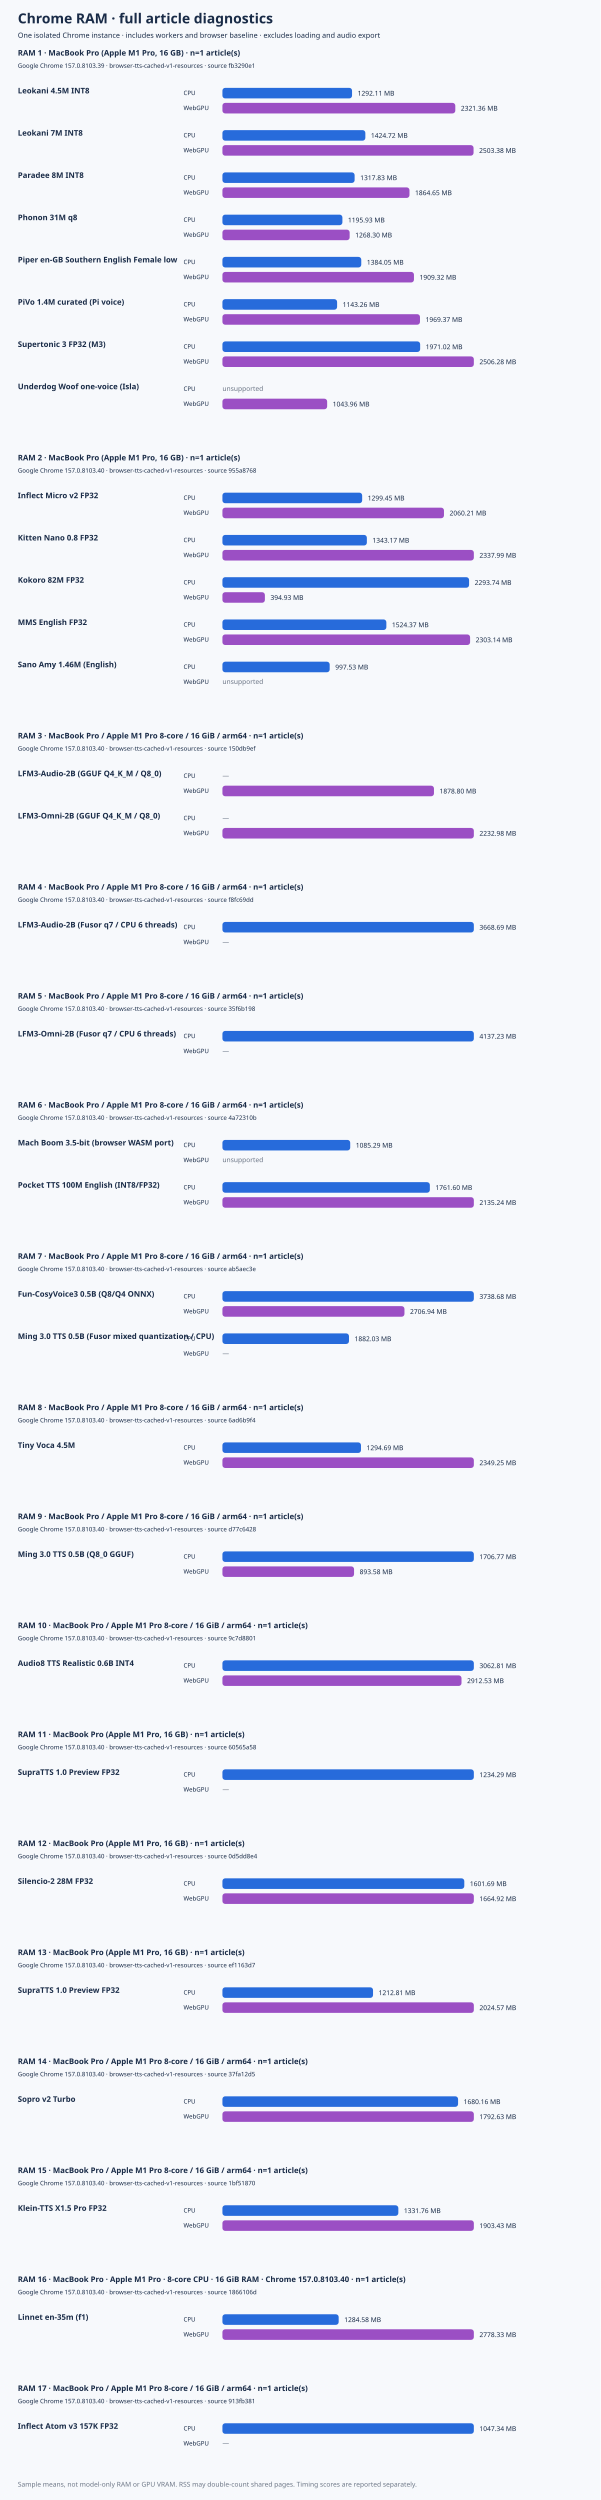
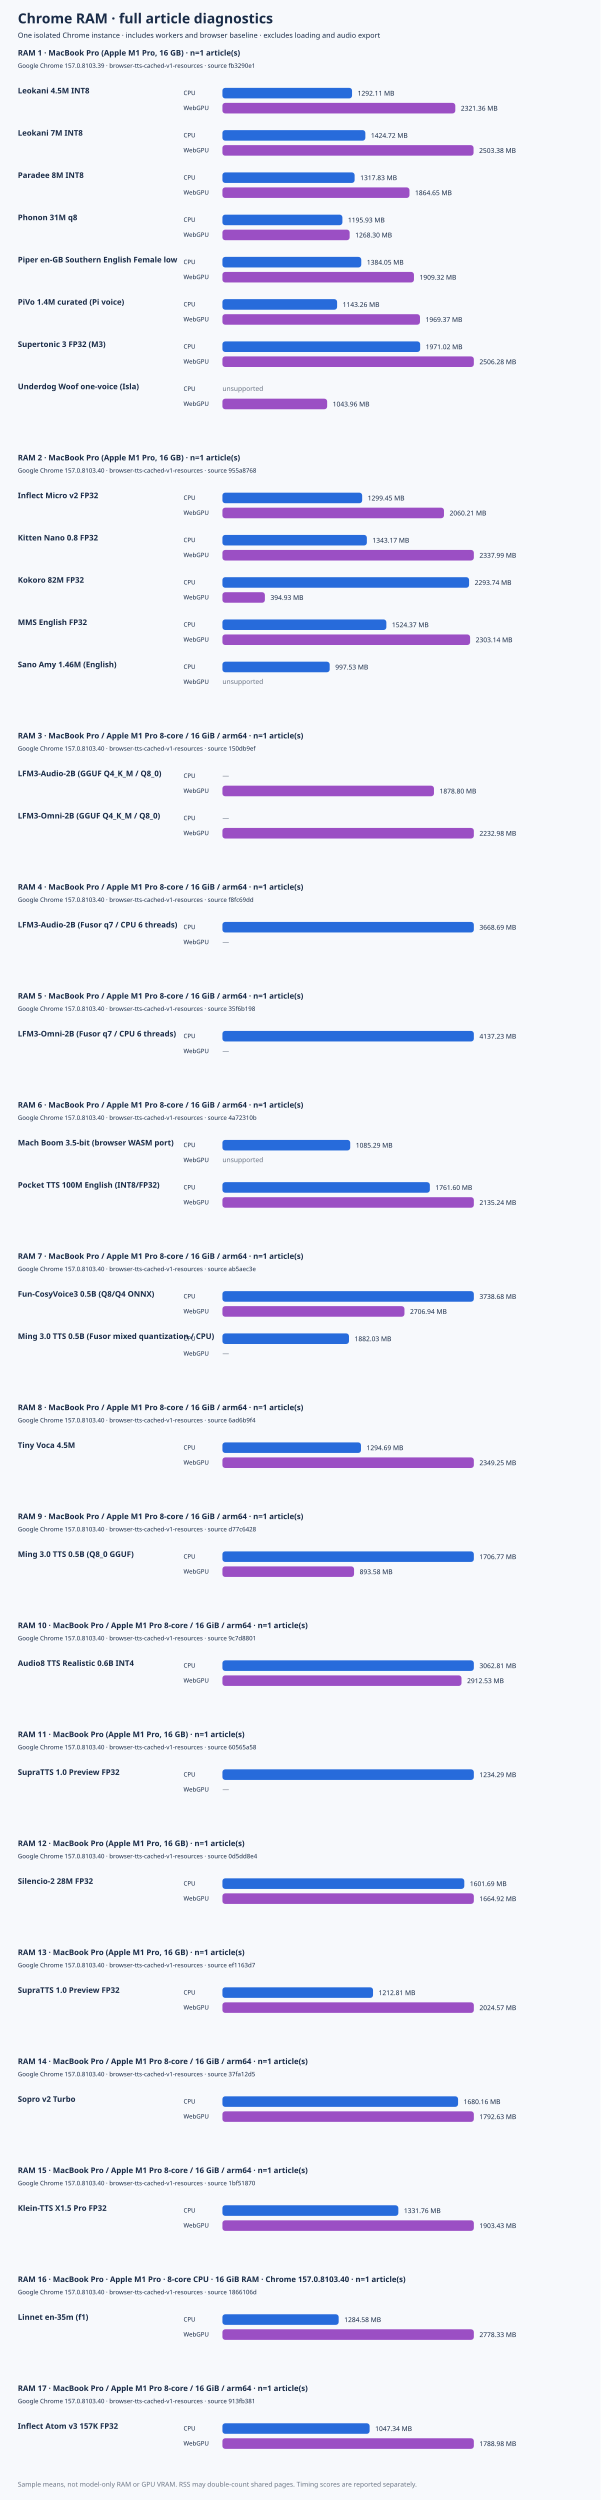
<svg xmlns="http://www.w3.org/2000/svg" width="1080" height="4496" viewBox="0 0 1080 4496" role="img" aria-labelledby="title desc">
  <rect width="100%" height="100%" fill="#f7f9fc" />
  <g font-family="system-ui,sans-serif" fill="#192b47">
    <text x="32" y="42" font-size="25" font-weight="700">Chrome RAM · full article diagnostics</text>
    <text x="32" y="68" font-size="13">One isolated Chrome instance · includes workers and browser baseline · excludes loading and audio export</text>
    <text x="32" y="100" font-size="14" font-weight="700">RAM 1 · MacBook Pro (Apple M1 Pro, 16 GB) · n=1 article(s)</text>
    <text x="32" y="122" font-size="11">Google Chrome 157.0.8103.39 · browser-tts-cached-v1-resources · source fb3290e1</text>
    <text x="32" y="168" font-size="14" font-weight="600">Leokani 4.5M INT8</text>
    <text x="330" y="171" font-size="11">CPU</text>
    <rect x="400" y="158" width="233.12" height="19" rx="5" fill="#276bdb" />
    <text x="643.12" y="172" font-size="12">1292.11 MB</text>
    <text x="330" y="198" font-size="11">WebGPU</text>
    <rect x="400" y="185" width="418.81" height="19" rx="5" fill="#9b4fc4" />
    <text x="828.81" y="199" font-size="12">2321.36 MB</text>
    <text x="32" y="244" font-size="14" font-weight="600">Leokani 7M INT8</text>
    <text x="330" y="247" font-size="11">CPU</text>
    <rect x="400" y="234" width="257.04" height="19" rx="5" fill="#276bdb" />
    <text x="667.04" y="248" font-size="12">1424.72 MB</text>
    <text x="330" y="274" font-size="11">WebGPU</text>
    <rect x="400" y="261" width="451.65" height="19" rx="5" fill="#9b4fc4" />
    <text x="861.65" y="275" font-size="12">2503.38 MB</text>
    <text x="32" y="320" font-size="14" font-weight="600">Paradee 8M INT8</text>
    <text x="330" y="323" font-size="11">CPU</text>
    <rect x="400" y="310" width="237.76" height="19" rx="5" fill="#276bdb" />
    <text x="647.76" y="324" font-size="12">1317.83 MB</text>
    <text x="330" y="350" font-size="11">WebGPU</text>
    <rect x="400" y="337" width="336.41" height="19" rx="5" fill="#9b4fc4" />
    <text x="746.41" y="351" font-size="12">1864.65 MB</text>
    <text x="32" y="396" font-size="14" font-weight="600">Phonon 31M q8</text>
    <text x="330" y="399" font-size="11">CPU</text>
    <rect x="400" y="386" width="215.77" height="19" rx="5" fill="#276bdb" />
    <text x="625.77" y="400" font-size="12">1195.93 MB</text>
    <text x="330" y="426" font-size="11">WebGPU</text>
    <rect x="400" y="413" width="228.82" height="19" rx="5" fill="#9b4fc4" />
    <text x="638.82" y="427" font-size="12">1268.30 MB</text>
    <text x="32" y="472" font-size="14" font-weight="600">Piper en-GB Southern English Female low</text>
    <text x="330" y="475" font-size="11">CPU</text>
    <rect x="400" y="462" width="249.71" height="19" rx="5" fill="#276bdb" />
    <text x="659.71" y="476" font-size="12">1384.05 MB</text>
    <text x="330" y="502" font-size="11">WebGPU</text>
    <rect x="400" y="489" width="344.47" height="19" rx="5" fill="#9b4fc4" />
    <text x="754.47" y="503" font-size="12">1909.32 MB</text>
    <text x="32" y="548" font-size="14" font-weight="600">PiVo 1.4M curated (Pi voice)</text>
    <text x="330" y="551" font-size="11">CPU</text>
    <rect x="400" y="538" width="206.26" height="19" rx="5" fill="#276bdb" />
    <text x="616.26" y="552" font-size="12">1143.26 MB</text>
    <text x="330" y="578" font-size="11">WebGPU</text>
    <rect x="400" y="565" width="355.31" height="19" rx="5" fill="#9b4fc4" />
    <text x="765.31" y="579" font-size="12">1969.37 MB</text>
    <text x="32" y="624" font-size="14" font-weight="600">Supertonic 3 FP32 (M3)</text>
    <text x="330" y="627" font-size="11">CPU</text>
    <rect x="400" y="614" width="355.60" height="19" rx="5" fill="#276bdb" />
    <text x="765.60" y="628" font-size="12">1971.02 MB</text>
    <text x="330" y="654" font-size="11">WebGPU</text>
    <rect x="400" y="641" width="452.17" height="19" rx="5" fill="#9b4fc4" />
    <text x="862.17" y="655" font-size="12">2506.28 MB</text>
    <text x="32" y="700" font-size="14" font-weight="600">Underdog Woof one-voice (Isla)</text>
    <text x="330" y="703" font-size="11">CPU</text>
    <text x="400" y="703" font-size="12" fill="#6c7686">unsupported</text>
    <text x="330" y="730" font-size="11">WebGPU</text>
    <rect x="400" y="717" width="188.35" height="19" rx="5" fill="#9b4fc4" />
    <text x="598.35" y="731" font-size="12">1043.96 MB</text>
    <text x="32" y="828" font-size="14" font-weight="700">RAM 2 · MacBook Pro (Apple M1 Pro, 16 GB) · n=1 article(s)</text>
    <text x="32" y="850" font-size="11">Google Chrome 157.0.8103.40 · browser-tts-cached-v1-resources · source 955a8768</text>
    <text x="32" y="896" font-size="14" font-weight="600">Inflect Micro v2 FP32</text>
    <text x="330" y="899" font-size="11">CPU</text>
    <rect x="400" y="886" width="251.32" height="19" rx="5" fill="#276bdb" />
    <text x="661.32" y="900" font-size="12">1299.45 MB</text>
    <text x="330" y="926" font-size="11">WebGPU</text>
    <rect x="400" y="913" width="398.45" height="19" rx="5" fill="#9b4fc4" />
    <text x="808.45" y="927" font-size="12">2060.21 MB</text>
    <text x="32" y="972" font-size="14" font-weight="600">Kitten Nano 0.8 FP32</text>
    <text x="330" y="975" font-size="11">CPU</text>
    <rect x="400" y="962" width="259.77" height="19" rx="5" fill="#276bdb" />
    <text x="669.77" y="976" font-size="12">1343.17 MB</text>
    <text x="330" y="1002" font-size="11">WebGPU</text>
    <rect x="400" y="989" width="452.17" height="19" rx="5" fill="#9b4fc4" />
    <text x="862.17" y="1003" font-size="12">2337.99 MB</text>
    <text x="32" y="1048" font-size="14" font-weight="600">Kokoro 82M FP32</text>
    <text x="330" y="1051" font-size="11">CPU</text>
    <rect x="400" y="1038" width="443.61" height="19" rx="5" fill="#276bdb" />
    <text x="853.61" y="1052" font-size="12">2293.74 MB</text>
    <text x="330" y="1078" font-size="11">WebGPU</text>
    <rect x="400" y="1065" width="76.38" height="19" rx="5" fill="#9b4fc4" />
    <text x="486.38" y="1079" font-size="12">394.93 MB</text>
    <text x="32" y="1124" font-size="14" font-weight="600">MMS English FP32</text>
    <text x="330" y="1127" font-size="11">CPU</text>
    <rect x="400" y="1114" width="294.82" height="19" rx="5" fill="#276bdb" />
    <text x="704.82" y="1128" font-size="12">1524.37 MB</text>
    <text x="330" y="1154" font-size="11">WebGPU</text>
    <rect x="400" y="1141" width="445.43" height="19" rx="5" fill="#9b4fc4" />
    <text x="855.43" y="1155" font-size="12">2303.14 MB</text>
    <text x="32" y="1200" font-size="14" font-weight="600">Sano Amy 1.46M (English)</text>
    <text x="330" y="1203" font-size="11">CPU</text>
    <rect x="400" y="1190" width="192.92" height="19" rx="5" fill="#276bdb" />
    <text x="602.92" y="1204" font-size="12">997.53 MB</text>
    <text x="330" y="1230" font-size="11">WebGPU</text>
    <text x="400" y="1230" font-size="12" fill="#6c7686">unsupported</text>
    <text x="32" y="1328" font-size="14" font-weight="700">RAM 3 · MacBook Pro / Apple M1 Pro 8-core / 16 GiB / arm64 · n=1 article(s)</text>
    <text x="32" y="1350" font-size="11">Google Chrome 157.0.8103.40 · browser-tts-cached-v1-resources · source 150db9ef</text>
    <text x="32" y="1396" font-size="14" font-weight="600">LFM3-Audio-2B (GGUF Q4_K_M / Q8_0)</text>
    <text x="330" y="1399" font-size="11">CPU</text>
    <text x="400" y="1399" font-size="12" fill="#6c7686">—</text>
    <text x="330" y="1426" font-size="11">WebGPU</text>
    <rect x="400" y="1413" width="380.45" height="19" rx="5" fill="#9b4fc4" />
    <text x="790.45" y="1427" font-size="12">1878.80 MB</text>
    <text x="32" y="1472" font-size="14" font-weight="600">LFM3-Omni-2B (GGUF Q4_K_M / Q8_0)</text>
    <text x="330" y="1475" font-size="11">CPU</text>
    <text x="400" y="1475" font-size="12" fill="#6c7686">—</text>
    <text x="330" y="1502" font-size="11">WebGPU</text>
    <rect x="400" y="1489" width="452.17" height="19" rx="5" fill="#9b4fc4" />
    <text x="862.17" y="1503" font-size="12">2232.98 MB</text>
    <text x="32" y="1600" font-size="14" font-weight="700">RAM 4 · MacBook Pro / Apple M1 Pro 8-core / 16 GiB / arm64 · n=1 article(s)</text>
    <text x="32" y="1622" font-size="11">Google Chrome 157.0.8103.40 · browser-tts-cached-v1-resources · source f8fc69dd</text>
    <text x="32" y="1668" font-size="14" font-weight="600">LFM3-Audio-2B (Fusor q7 / CPU 6 threads)</text>
    <text x="330" y="1671" font-size="11">CPU</text>
    <rect x="400" y="1658" width="452.17" height="19" rx="5" fill="#276bdb" />
    <text x="862.17" y="1672" font-size="12">3668.69 MB</text>
    <text x="330" y="1698" font-size="11">WebGPU</text>
    <text x="400" y="1698" font-size="12" fill="#6c7686">—</text>
    <text x="32" y="1796" font-size="14" font-weight="700">RAM 5 · MacBook Pro / Apple M1 Pro 8-core / 16 GiB / arm64 · n=1 article(s)</text>
    <text x="32" y="1818" font-size="11">Google Chrome 157.0.8103.40 · browser-tts-cached-v1-resources · source 35f6b198</text>
    <text x="32" y="1864" font-size="14" font-weight="600">LFM3-Omni-2B (Fusor q7 / CPU 6 threads)</text>
    <text x="330" y="1867" font-size="11">CPU</text>
    <rect x="400" y="1854" width="452.17" height="19" rx="5" fill="#276bdb" />
    <text x="862.17" y="1868" font-size="12">4137.23 MB</text>
    <text x="330" y="1894" font-size="11">WebGPU</text>
    <text x="400" y="1894" font-size="12" fill="#6c7686">—</text>
    <text x="32" y="1992" font-size="14" font-weight="700">RAM 6 · MacBook Pro / Apple M1 Pro 8-core / 16 GiB / arm64 · n=1 article(s)</text>
    <text x="32" y="2014" font-size="11">Google Chrome 157.0.8103.40 · browser-tts-cached-v1-resources · source 4a72310b</text>
    <text x="32" y="2060" font-size="14" font-weight="600">Mach Boom 3.5-bit (browser WASM port)</text>
    <text x="330" y="2063" font-size="11">CPU</text>
    <rect x="400" y="2050" width="229.83" height="19" rx="5" fill="#276bdb" />
    <text x="639.83" y="2064" font-size="12">1085.29 MB</text>
    <text x="330" y="2090" font-size="11">WebGPU</text>
    <text x="400" y="2090" font-size="12" fill="#6c7686">unsupported</text>
    <text x="32" y="2136" font-size="14" font-weight="600">Pocket TTS 100M English (INT8/FP32)</text>
    <text x="330" y="2139" font-size="11">CPU</text>
    <rect x="400" y="2126" width="373.05" height="19" rx="5" fill="#276bdb" />
    <text x="783.05" y="2140" font-size="12">1761.60 MB</text>
    <text x="330" y="2166" font-size="11">WebGPU</text>
    <rect x="400" y="2153" width="452.17" height="19" rx="5" fill="#9b4fc4" />
    <text x="862.17" y="2167" font-size="12">2135.24 MB</text>
    <text x="32" y="2264" font-size="14" font-weight="700">RAM 7 · MacBook Pro / Apple M1 Pro 8-core / 16 GiB / arm64 · n=1 article(s)</text>
    <text x="32" y="2286" font-size="11">Google Chrome 157.0.8103.40 · browser-tts-cached-v1-resources · source ab5aec3e</text>
    <text x="32" y="2332" font-size="14" font-weight="600">Fun-CosyVoice3 0.5B (Q8/Q4 ONNX)</text>
    <text x="330" y="2335" font-size="11">CPU</text>
    <rect x="400" y="2322" width="452.17" height="19" rx="5" fill="#276bdb" />
    <text x="862.17" y="2336" font-size="12">3738.68 MB</text>
    <text x="330" y="2362" font-size="11">WebGPU</text>
    <rect x="400" y="2349" width="327.39" height="19" rx="5" fill="#9b4fc4" />
    <text x="737.39" y="2363" font-size="12">2706.94 MB</text>
    <text x="32" y="2408" font-size="14" font-weight="600">Ming 3.0 TTS 0.5B (Fusor mixed quantization / CPU)</text>
    <text x="330" y="2411" font-size="11">CPU</text>
    <rect x="400" y="2398" width="227.62" height="19" rx="5" fill="#276bdb" />
    <text x="637.62" y="2412" font-size="12">1882.03 MB</text>
    <text x="330" y="2438" font-size="11">WebGPU</text>
    <text x="400" y="2438" font-size="12" fill="#6c7686">—</text>
    <text x="32" y="2536" font-size="14" font-weight="700">RAM 8 · MacBook Pro / Apple M1 Pro 8-core / 16 GiB / arm64 · n=1 article(s)</text>
    <text x="32" y="2558" font-size="11">Google Chrome 157.0.8103.40 · browser-tts-cached-v1-resources · source 6ad6b9f4</text>
    <text x="32" y="2604" font-size="14" font-weight="600">Tiny Voca 4.5M</text>
    <text x="330" y="2607" font-size="11">CPU</text>
    <rect x="400" y="2594" width="249.20" height="19" rx="5" fill="#276bdb" />
    <text x="659.20" y="2608" font-size="12">1294.69 MB</text>
    <text x="330" y="2634" font-size="11">WebGPU</text>
    <rect x="400" y="2621" width="452.17" height="19" rx="5" fill="#9b4fc4" />
    <text x="862.17" y="2635" font-size="12">2349.25 MB</text>
    <text x="32" y="2732" font-size="14" font-weight="700">RAM 9 · MacBook Pro / Apple M1 Pro 8-core / 16 GiB / arm64 · n=1 article(s)</text>
    <text x="32" y="2754" font-size="11">Google Chrome 157.0.8103.40 · browser-tts-cached-v1-resources · source d77c6428</text>
    <text x="32" y="2800" font-size="14" font-weight="600">Ming 3.0 TTS 0.5B (Q8_0 GGUF)</text>
    <text x="330" y="2803" font-size="11">CPU</text>
    <rect x="400" y="2790" width="452.17" height="19" rx="5" fill="#276bdb" />
    <text x="862.17" y="2804" font-size="12">1706.77 MB</text>
    <text x="330" y="2830" font-size="11">WebGPU</text>
    <rect x="400" y="2817" width="236.74" height="19" rx="5" fill="#9b4fc4" />
    <text x="646.74" y="2831" font-size="12">893.58 MB</text>
    <text x="32" y="2928" font-size="14" font-weight="700">RAM 10 · MacBook Pro / Apple M1 Pro 8-core / 16 GiB / arm64 · n=1 article(s)</text>
    <text x="32" y="2950" font-size="11">Google Chrome 157.0.8103.40 · browser-tts-cached-v1-resources · source 9c7d8801</text>
    <text x="32" y="2996" font-size="14" font-weight="600">Audio8 TTS Realistic 0.6B INT4</text>
    <text x="330" y="2999" font-size="11">CPU</text>
    <rect x="400" y="2986" width="452.17" height="19" rx="5" fill="#276bdb" />
    <text x="862.17" y="3000" font-size="12">3062.81 MB</text>
    <text x="330" y="3026" font-size="11">WebGPU</text>
    <rect x="400" y="3013" width="429.99" height="19" rx="5" fill="#9b4fc4" />
    <text x="839.99" y="3027" font-size="12">2912.53 MB</text>
    <text x="32" y="3124" font-size="14" font-weight="700">RAM 11 · MacBook Pro (Apple M1 Pro, 16 GB) · n=1 article(s)</text>
    <text x="32" y="3146" font-size="11">Google Chrome 157.0.8103.40 · browser-tts-cached-v1-resources · source 60565a58</text>
    <text x="32" y="3192" font-size="14" font-weight="600">SupraTTS 1.0 Preview FP32</text>
    <text x="330" y="3195" font-size="11">CPU</text>
    <rect x="400" y="3182" width="452.17" height="19" rx="5" fill="#276bdb" />
    <text x="862.17" y="3196" font-size="12">1234.29 MB</text>
    <text x="330" y="3222" font-size="11">WebGPU</text>
    <text x="400" y="3222" font-size="12" fill="#6c7686">—</text>
    <text x="32" y="3320" font-size="14" font-weight="700">RAM 12 · MacBook Pro (Apple M1 Pro, 16 GB) · n=1 article(s)</text>
    <text x="32" y="3342" font-size="11">Google Chrome 157.0.8103.40 · browser-tts-cached-v1-resources · source 0d5dd8e4</text>
    <text x="32" y="3388" font-size="14" font-weight="600">Silencio-2 28M FP32</text>
    <text x="330" y="3391" font-size="11">CPU</text>
    <rect x="400" y="3378" width="435.00" height="19" rx="5" fill="#276bdb" />
    <text x="845.00" y="3392" font-size="12">1601.69 MB</text>
    <text x="330" y="3418" font-size="11">WebGPU</text>
    <rect x="400" y="3405" width="452.17" height="19" rx="5" fill="#9b4fc4" />
    <text x="862.17" y="3419" font-size="12">1664.92 MB</text>
    <text x="32" y="3516" font-size="14" font-weight="700">RAM 13 · MacBook Pro (Apple M1 Pro, 16 GB) · n=1 article(s)</text>
    <text x="32" y="3538" font-size="11">Google Chrome 157.0.8103.40 · browser-tts-cached-v1-resources · source ef1163d7</text>
    <text x="32" y="3584" font-size="14" font-weight="600">SupraTTS 1.0 Preview FP32</text>
    <text x="330" y="3587" font-size="11">CPU</text>
    <rect x="400" y="3574" width="270.87" height="19" rx="5" fill="#276bdb" />
    <text x="680.87" y="3588" font-size="12">1212.81 MB</text>
    <text x="330" y="3614" font-size="11">WebGPU</text>
    <rect x="400" y="3601" width="452.17" height="19" rx="5" fill="#9b4fc4" />
    <text x="862.17" y="3615" font-size="12">2024.57 MB</text>
    <text x="32" y="3712" font-size="14" font-weight="700">RAM 14 · MacBook Pro / Apple M1 Pro 8-core / 16 GiB / arm64 · n=1 article(s)</text>
    <text x="32" y="3734" font-size="11">Google Chrome 157.0.8103.40 · browser-tts-cached-v1-resources · source 37fa12d5</text>
    <text x="32" y="3780" font-size="14" font-weight="600">Sopro v2 Turbo</text>
    <text x="330" y="3783" font-size="11">CPU</text>
    <rect x="400" y="3770" width="423.80" height="19" rx="5" fill="#276bdb" />
    <text x="833.80" y="3784" font-size="12">1680.16 MB</text>
    <text x="330" y="3810" font-size="11">WebGPU</text>
    <rect x="400" y="3797" width="452.17" height="19" rx="5" fill="#9b4fc4" />
    <text x="862.17" y="3811" font-size="12">1792.63 MB</text>
    <text x="32" y="3908" font-size="14" font-weight="700">RAM 15 · MacBook Pro / Apple M1 Pro 8-core / 16 GiB / arm64 · n=1 article(s)</text>
    <text x="32" y="3930" font-size="11">Google Chrome 157.0.8103.40 · browser-tts-cached-v1-resources · source 1bf51870</text>
    <text x="32" y="3976" font-size="14" font-weight="600">Klein-TTS X1.5 Pro FP32</text>
    <text x="330" y="3979" font-size="11">CPU</text>
    <rect x="400" y="3966" width="316.37" height="19" rx="5" fill="#276bdb" />
    <text x="726.37" y="3980" font-size="12">1331.76 MB</text>
    <text x="330" y="4006" font-size="11">WebGPU</text>
    <rect x="400" y="3993" width="452.17" height="19" rx="5" fill="#9b4fc4" />
    <text x="862.17" y="4007" font-size="12">1903.43 MB</text>
    <text x="32" y="4104" font-size="14" font-weight="700">RAM 16 · MacBook Pro · Apple M1 Pro · 8-core CPU · 16 GiB RAM · Chrome 157.0.8103.40 · n=1 article(s)</text>
    <text x="32" y="4126" font-size="11">Google Chrome 157.0.8103.40 · browser-tts-cached-v1-resources · source 1866106d</text>
    <text x="32" y="4172" font-size="14" font-weight="600">Linnet en-35m (f1)</text>
    <text x="330" y="4175" font-size="11">CPU</text>
    <rect x="400" y="4162" width="209.07" height="19" rx="5" fill="#276bdb" />
    <text x="619.07" y="4176" font-size="12">1284.58 MB</text>
    <text x="330" y="4202" font-size="11">WebGPU</text>
    <rect x="400" y="4189" width="452.17" height="19" rx="5" fill="#9b4fc4" />
    <text x="862.17" y="4203" font-size="12">2778.33 MB</text>
    <text x="32" y="4300" font-size="14" font-weight="700">RAM 17 · MacBook Pro / Apple M1 Pro 8-core / 16 GiB / arm64 · n=1 article(s)</text>
    <text x="32" y="4322" font-size="11">Google Chrome 157.0.8103.40 · browser-tts-cached-v1-resources · source 913fb381</text>
    <text x="32" y="4368" font-size="14" font-weight="600">Inflect Atom v3 157K FP32</text>
    <text x="330" y="4371" font-size="11">CPU</text>
-     <rect x="400" y="4358" width="452.17" height="19" rx="5" fill="#276bdb" />
-     <text x="862.17" y="4372" font-size="12">1047.34 MB</text>
+     <rect x="400" y="4358" width="264.72" height="19" rx="5" fill="#276bdb" />
+     <text x="674.72" y="4372" font-size="12">1047.34 MB</text>
    <text x="330" y="4398" font-size="11">WebGPU</text>
-     <text x="400" y="4398" font-size="12" fill="#6c7686">—</text>
+     <rect x="400" y="4385" width="452.17" height="19" rx="5" fill="#9b4fc4" />
+     <text x="862.17" y="4399" font-size="12">1788.98 MB</text>
    <text x="32" y="4472" font-size="12" fill="#6c7686">Sample means, not model-only RAM or GPU VRAM. RSS may double-count shared pages. Timing scores are reported separately.</text>
  </g>
</svg>
